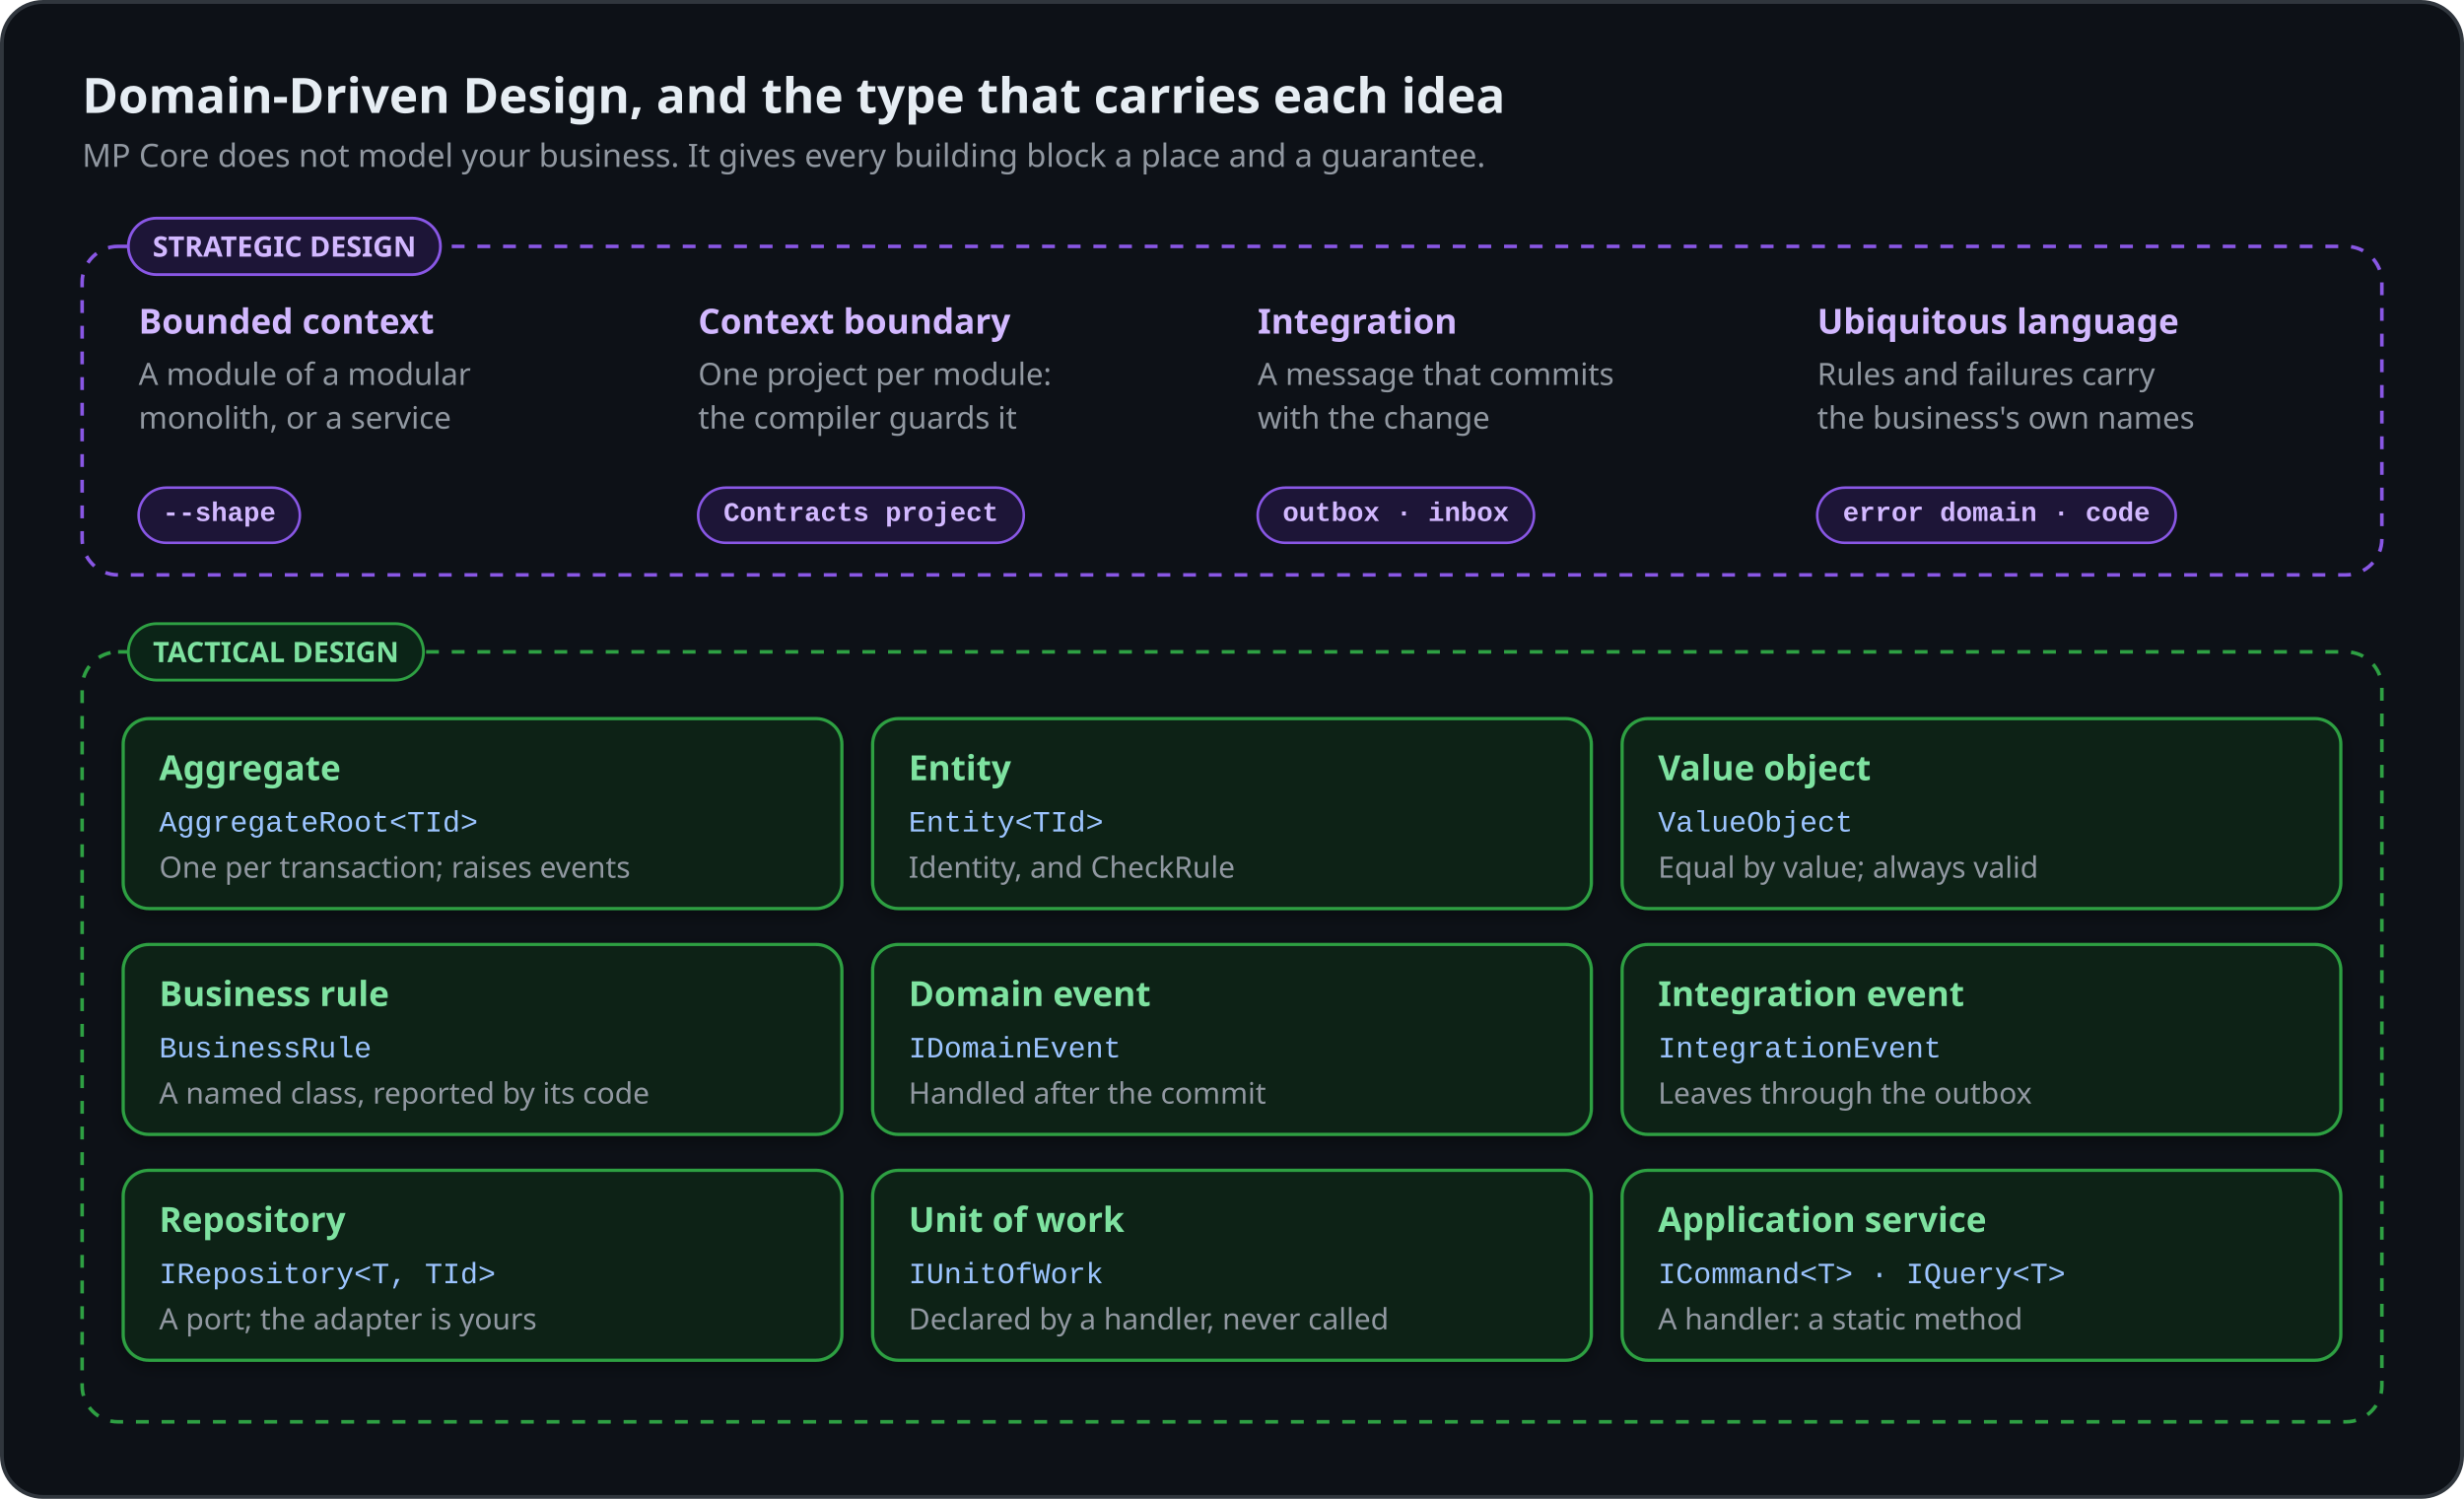
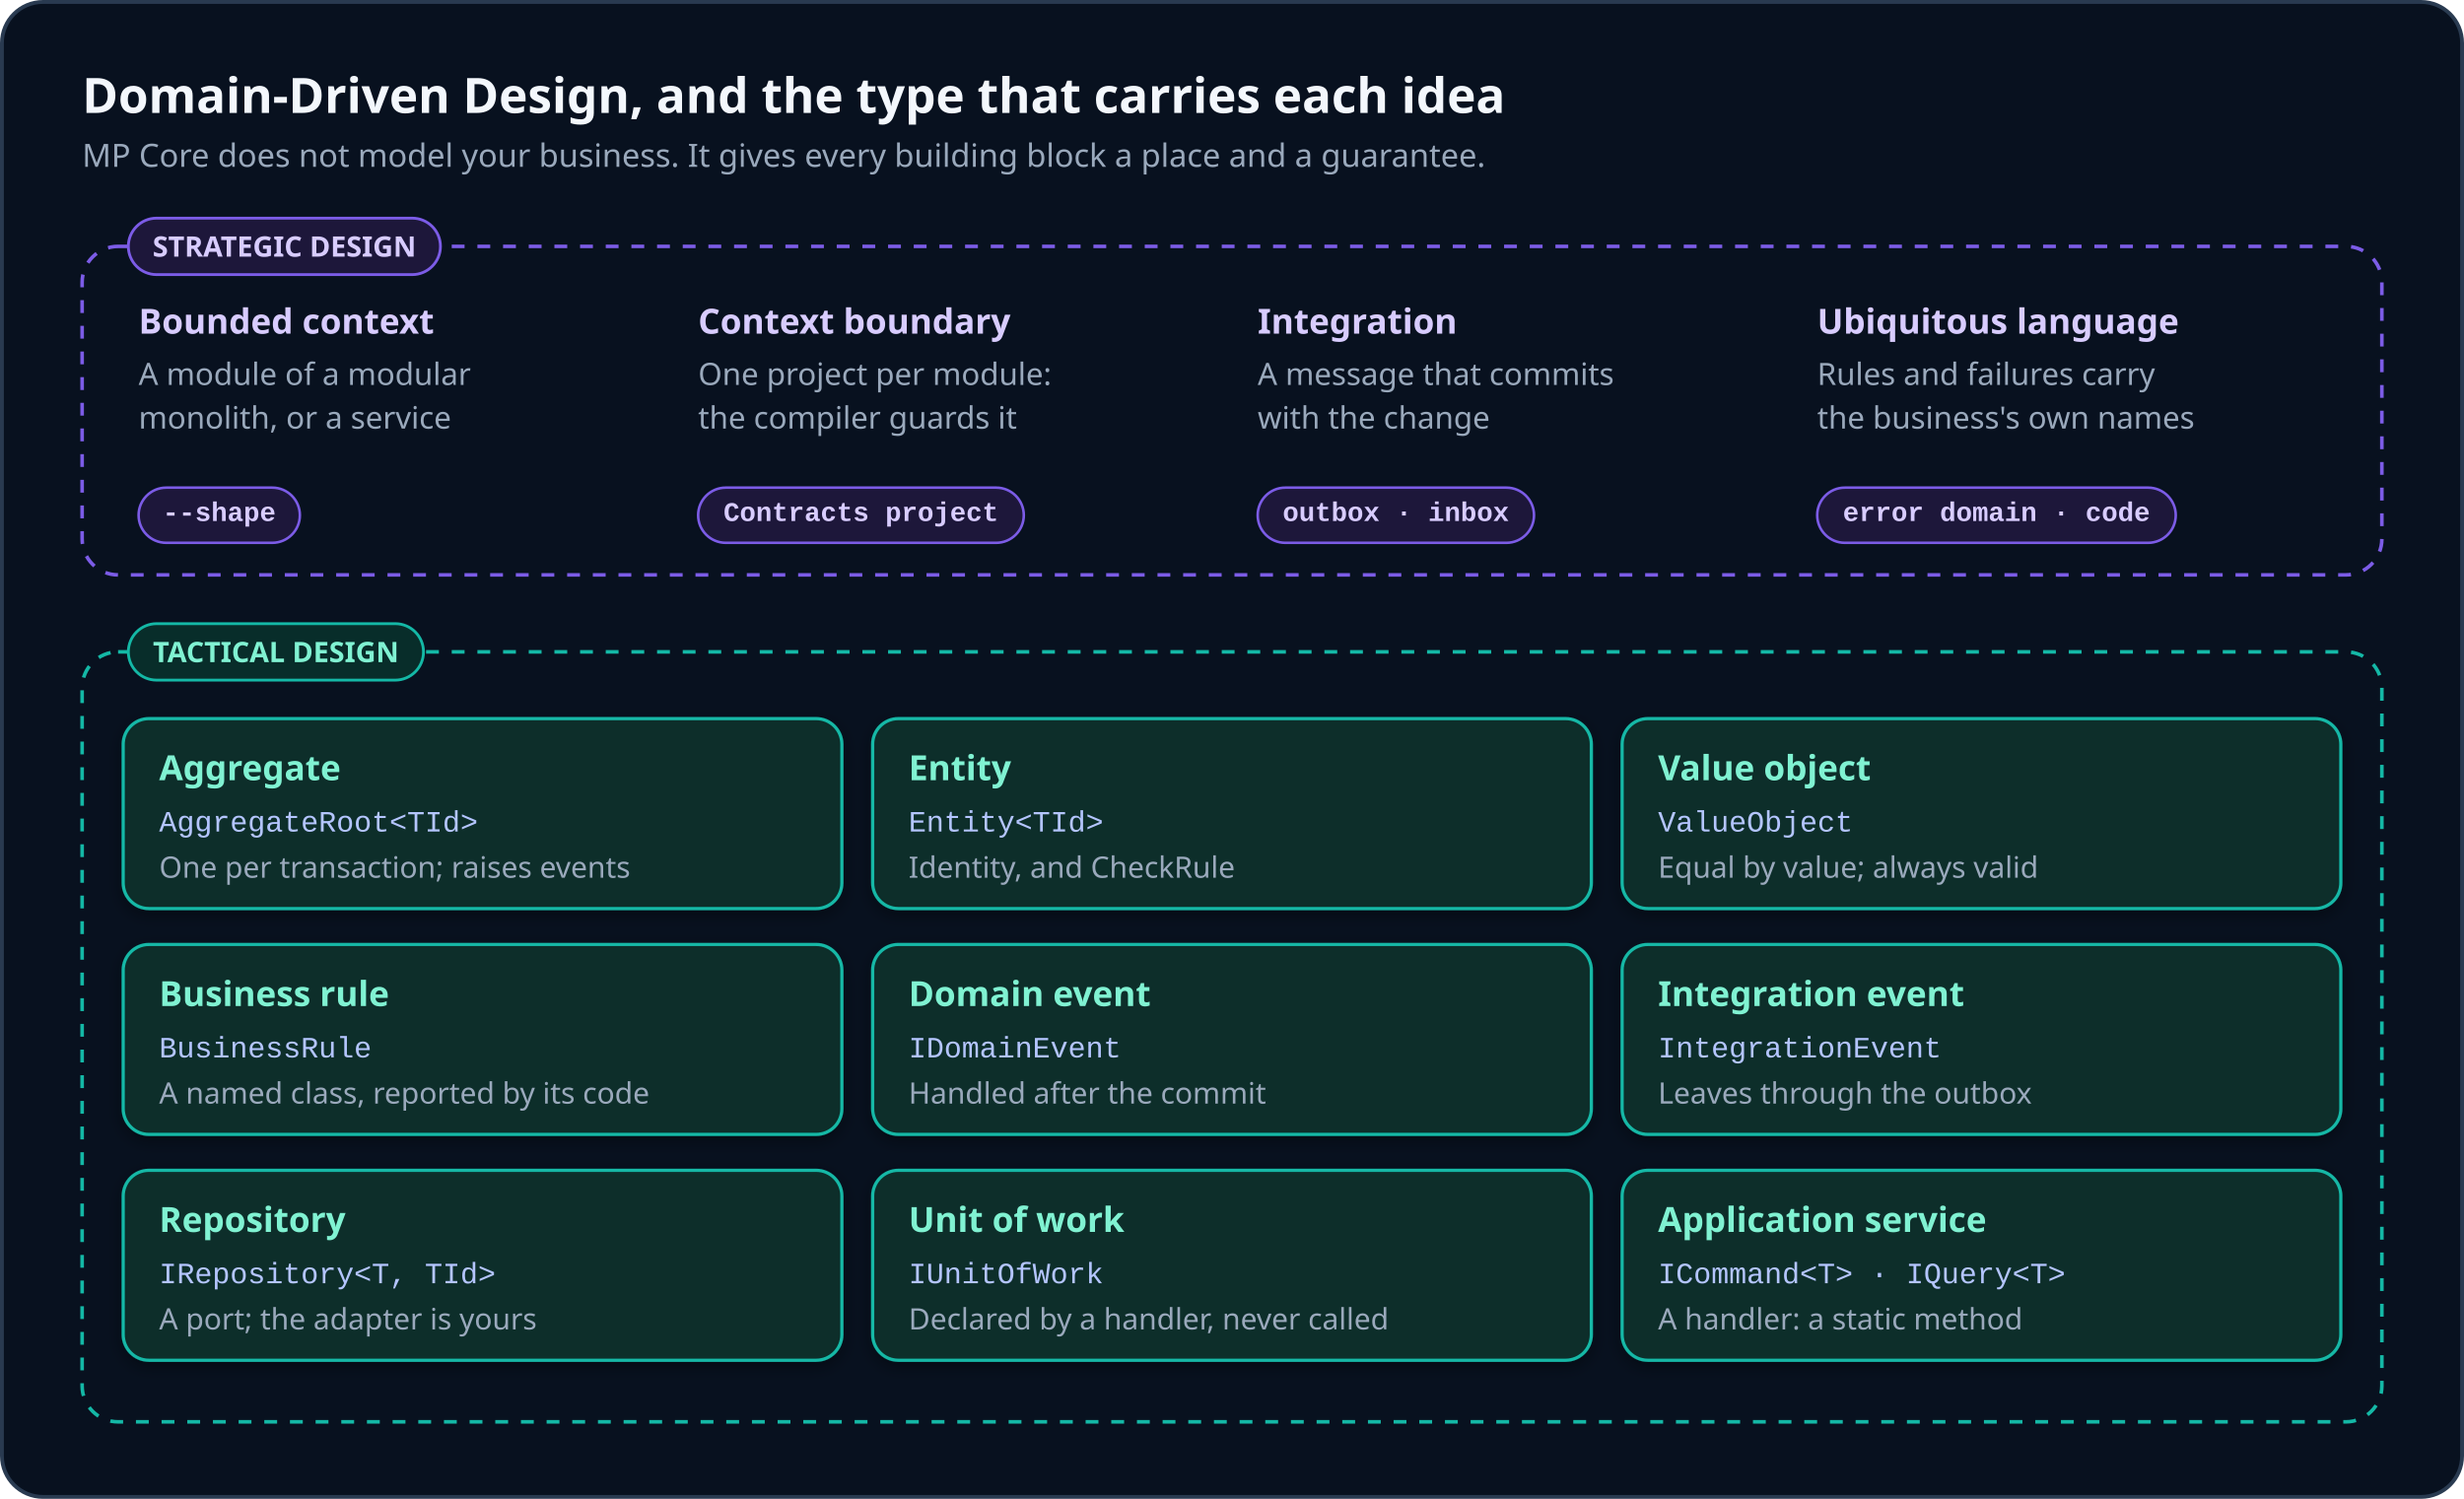
<svg xmlns="http://www.w3.org/2000/svg" viewBox="0 0 960 584" width="960" height="584" role="img" aria-label="The building blocks of Domain-Driven Design and the MP Core type that carries each">
  <defs>
    <filter id="shadow" x="-10%" y="-10%" width="120%" height="130%">
-       <feDropShadow dx="0" dy="2" stdDeviation="3" flood-color="#000000" flood-opacity="0.35" />
+       <feDropShadow dx="0" dy="2" stdDeviation="3" flood-color="#020611" flood-opacity="0.38" />
    </filter>
  </defs>
-   <rect x="0.75" y="0.75" width="958.5" height="582.5" rx="16" fill="#0d1117" stroke="#30363d" stroke-width="1.5" />
-   <text x="32" y="44" font-family="-apple-system, BlinkMacSystemFont, 'Segoe UI', 'Noto Sans', Helvetica, Arial, sans-serif" font-size="19" font-weight="700" fill="#e6edf3" text-anchor="start">Domain-Driven Design, and the type that carries each idea</text>
-   <text x="32" y="65" font-family="-apple-system, BlinkMacSystemFont, 'Segoe UI', 'Noto Sans', Helvetica, Arial, sans-serif" font-size="12.5" font-weight="400" fill="#9198a1" text-anchor="start">MP Core does not model your business. It gives every building block a place and a guarantee.</text>
-   <rect x="32" y="96" width="896" height="128" rx="14" fill="none" stroke="#8957e5" stroke-width="1.4" stroke-dasharray="5 5" />
-   <rect x="50" y="85" width="121.6" height="22" rx="6" fill="#0d1117" stroke="none" stroke-width="1.25" />
-   <rect x="50" y="85" width="121.6" height="22" rx="11" fill="#1d1537" stroke="#8957e5" stroke-width="1.1" />
-   <text x="110.8" y="100" font-family="-apple-system, BlinkMacSystemFont, 'Segoe UI', 'Noto Sans', Helvetica, Arial, sans-serif" font-size="11" font-weight="700" fill="#d2b8ff" text-anchor="middle">STRATEGIC DESIGN</text>
-   <text x="54" y="130" font-family="-apple-system, BlinkMacSystemFont, 'Segoe UI', 'Noto Sans', Helvetica, Arial, sans-serif" font-size="13.5" font-weight="700" fill="#d2b8ff" text-anchor="start">Bounded context</text>
-   <text x="54" y="150" font-family="-apple-system, BlinkMacSystemFont, 'Segoe UI', 'Noto Sans', Helvetica, Arial, sans-serif" font-size="12" font-weight="400" fill="#9198a1" text-anchor="start">A module of a modular</text>
-   <text x="54" y="167" font-family="-apple-system, BlinkMacSystemFont, 'Segoe UI', 'Noto Sans', Helvetica, Arial, sans-serif" font-size="12" font-weight="400" fill="#9198a1" text-anchor="start">monolith, or a service</text>
-   <rect x="54" y="190" width="62.835" height="21.5" rx="10.75" fill="#1d1537" stroke="#8957e5" stroke-width="1" />
-   <text x="85.418" y="203.0" font-family="ui-monospace, SFMono-Regular, 'SF Mono', Menlo, Consolas, 'Liberation Mono', monospace" font-size="10.5" font-weight="600" fill="#d2b8ff" text-anchor="middle">--shape</text>
-   <text x="272" y="130" font-family="-apple-system, BlinkMacSystemFont, 'Segoe UI', 'Noto Sans', Helvetica, Arial, sans-serif" font-size="13.5" font-weight="700" fill="#d2b8ff" text-anchor="start">Context boundary</text>
-   <text x="272" y="150" font-family="-apple-system, BlinkMacSystemFont, 'Segoe UI', 'Noto Sans', Helvetica, Arial, sans-serif" font-size="12" font-weight="400" fill="#9198a1" text-anchor="start">One project per module:</text>
-   <text x="272" y="167" font-family="-apple-system, BlinkMacSystemFont, 'Segoe UI', 'Noto Sans', Helvetica, Arial, sans-serif" font-size="12" font-weight="400" fill="#9198a1" text-anchor="start">the compiler guards it</text>
-   <rect x="272" y="190" width="126.885" height="21.5" rx="10.75" fill="#1d1537" stroke="#8957e5" stroke-width="1" />
-   <text x="335.442" y="203.0" font-family="ui-monospace, SFMono-Regular, 'SF Mono', Menlo, Consolas, 'Liberation Mono', monospace" font-size="10.5" font-weight="600" fill="#d2b8ff" text-anchor="middle">Contracts project</text>
-   <text x="490" y="130" font-family="-apple-system, BlinkMacSystemFont, 'Segoe UI', 'Noto Sans', Helvetica, Arial, sans-serif" font-size="13.5" font-weight="700" fill="#d2b8ff" text-anchor="start">Integration</text>
-   <text x="490" y="150" font-family="-apple-system, BlinkMacSystemFont, 'Segoe UI', 'Noto Sans', Helvetica, Arial, sans-serif" font-size="12" font-weight="400" fill="#9198a1" text-anchor="start">A message that commits</text>
-   <text x="490" y="167" font-family="-apple-system, BlinkMacSystemFont, 'Segoe UI', 'Noto Sans', Helvetica, Arial, sans-serif" font-size="12" font-weight="400" fill="#9198a1" text-anchor="start">with the change</text>
-   <rect x="490" y="190" width="107.67" height="21.5" rx="10.75" fill="#1d1537" stroke="#8957e5" stroke-width="1" />
-   <text x="543.835" y="203.0" font-family="ui-monospace, SFMono-Regular, 'SF Mono', Menlo, Consolas, 'Liberation Mono', monospace" font-size="10.5" font-weight="600" fill="#d2b8ff" text-anchor="middle">outbox · inbox</text>
-   <text x="708" y="130" font-family="-apple-system, BlinkMacSystemFont, 'Segoe UI', 'Noto Sans', Helvetica, Arial, sans-serif" font-size="13.5" font-weight="700" fill="#d2b8ff" text-anchor="start">Ubiquitous language</text>
-   <text x="708" y="150" font-family="-apple-system, BlinkMacSystemFont, 'Segoe UI', 'Noto Sans', Helvetica, Arial, sans-serif" font-size="12" font-weight="400" fill="#9198a1" text-anchor="start">Rules and failures carry</text>
-   <text x="708" y="167" font-family="-apple-system, BlinkMacSystemFont, 'Segoe UI', 'Noto Sans', Helvetica, Arial, sans-serif" font-size="12" font-weight="400" fill="#9198a1" text-anchor="start">the business's own names</text>
-   <rect x="708" y="190" width="139.695" height="21.5" rx="10.75" fill="#1d1537" stroke="#8957e5" stroke-width="1" />
-   <text x="777.847" y="203.0" font-family="ui-monospace, SFMono-Regular, 'SF Mono', Menlo, Consolas, 'Liberation Mono', monospace" font-size="10.5" font-weight="600" fill="#d2b8ff" text-anchor="middle">error domain · code</text>
-   <rect x="32" y="254" width="896" height="300" rx="14" fill="none" stroke="#2ea043" stroke-width="1.4" stroke-dasharray="5 5" />
-   <rect x="50" y="243" width="115.0" height="22" rx="6" fill="#0d1117" stroke="none" stroke-width="1.25" />
-   <rect x="50" y="243" width="115.0" height="22" rx="11" fill="#0b2417" stroke="#2ea043" stroke-width="1.1" />
-   <text x="107.5" y="258" font-family="-apple-system, BlinkMacSystemFont, 'Segoe UI', 'Noto Sans', Helvetica, Arial, sans-serif" font-size="11" font-weight="700" fill="#7ee2a0" text-anchor="middle">TACTICAL DESIGN</text>
-   <rect x="48" y="280" width="280" height="74" rx="10" fill="#0b2417" stroke="#2ea043" stroke-width="1.25" filter="url(#shadow)" />
-   <text x="62" y="304" font-family="-apple-system, BlinkMacSystemFont, 'Segoe UI', 'Noto Sans', Helvetica, Arial, sans-serif" font-size="13.5" font-weight="700" fill="#7ee2a0" text-anchor="start">Aggregate</text>
-   <text x="62" y="324" font-family="ui-monospace, SFMono-Regular, 'SF Mono', Menlo, Consolas, 'Liberation Mono', monospace" font-size="11.5" font-weight="400" fill="#9cc4ff" text-anchor="start">AggregateRoot&lt;TId&gt;</text>
-   <text x="62" y="342" font-family="-apple-system, BlinkMacSystemFont, 'Segoe UI', 'Noto Sans', Helvetica, Arial, sans-serif" font-size="11.5" font-weight="400" fill="#9198a1" text-anchor="start">One per transaction; raises events</text>
-   <rect x="340" y="280" width="280" height="74" rx="10" fill="#0b2417" stroke="#2ea043" stroke-width="1.25" filter="url(#shadow)" />
-   <text x="354" y="304" font-family="-apple-system, BlinkMacSystemFont, 'Segoe UI', 'Noto Sans', Helvetica, Arial, sans-serif" font-size="13.5" font-weight="700" fill="#7ee2a0" text-anchor="start">Entity</text>
-   <text x="354" y="324" font-family="ui-monospace, SFMono-Regular, 'SF Mono', Menlo, Consolas, 'Liberation Mono', monospace" font-size="11.5" font-weight="400" fill="#9cc4ff" text-anchor="start">Entity&lt;TId&gt;</text>
-   <text x="354" y="342" font-family="-apple-system, BlinkMacSystemFont, 'Segoe UI', 'Noto Sans', Helvetica, Arial, sans-serif" font-size="11.5" font-weight="400" fill="#9198a1" text-anchor="start">Identity, and CheckRule</text>
-   <rect x="632" y="280" width="280" height="74" rx="10" fill="#0b2417" stroke="#2ea043" stroke-width="1.25" filter="url(#shadow)" />
-   <text x="646" y="304" font-family="-apple-system, BlinkMacSystemFont, 'Segoe UI', 'Noto Sans', Helvetica, Arial, sans-serif" font-size="13.5" font-weight="700" fill="#7ee2a0" text-anchor="start">Value object</text>
-   <text x="646" y="324" font-family="ui-monospace, SFMono-Regular, 'SF Mono', Menlo, Consolas, 'Liberation Mono', monospace" font-size="11.5" font-weight="400" fill="#9cc4ff" text-anchor="start">ValueObject</text>
-   <text x="646" y="342" font-family="-apple-system, BlinkMacSystemFont, 'Segoe UI', 'Noto Sans', Helvetica, Arial, sans-serif" font-size="11.5" font-weight="400" fill="#9198a1" text-anchor="start">Equal by value; always valid</text>
-   <rect x="48" y="368" width="280" height="74" rx="10" fill="#0b2417" stroke="#2ea043" stroke-width="1.25" filter="url(#shadow)" />
-   <text x="62" y="392" font-family="-apple-system, BlinkMacSystemFont, 'Segoe UI', 'Noto Sans', Helvetica, Arial, sans-serif" font-size="13.5" font-weight="700" fill="#7ee2a0" text-anchor="start">Business rule</text>
-   <text x="62" y="412" font-family="ui-monospace, SFMono-Regular, 'SF Mono', Menlo, Consolas, 'Liberation Mono', monospace" font-size="11.5" font-weight="400" fill="#9cc4ff" text-anchor="start">BusinessRule</text>
-   <text x="62" y="430" font-family="-apple-system, BlinkMacSystemFont, 'Segoe UI', 'Noto Sans', Helvetica, Arial, sans-serif" font-size="11.5" font-weight="400" fill="#9198a1" text-anchor="start">A named class, reported by its code</text>
-   <rect x="340" y="368" width="280" height="74" rx="10" fill="#0b2417" stroke="#2ea043" stroke-width="1.25" filter="url(#shadow)" />
-   <text x="354" y="392" font-family="-apple-system, BlinkMacSystemFont, 'Segoe UI', 'Noto Sans', Helvetica, Arial, sans-serif" font-size="13.5" font-weight="700" fill="#7ee2a0" text-anchor="start">Domain event</text>
-   <text x="354" y="412" font-family="ui-monospace, SFMono-Regular, 'SF Mono', Menlo, Consolas, 'Liberation Mono', monospace" font-size="11.5" font-weight="400" fill="#9cc4ff" text-anchor="start">IDomainEvent</text>
-   <text x="354" y="430" font-family="-apple-system, BlinkMacSystemFont, 'Segoe UI', 'Noto Sans', Helvetica, Arial, sans-serif" font-size="11.5" font-weight="400" fill="#9198a1" text-anchor="start">Handled after the commit</text>
-   <rect x="632" y="368" width="280" height="74" rx="10" fill="#0b2417" stroke="#2ea043" stroke-width="1.25" filter="url(#shadow)" />
-   <text x="646" y="392" font-family="-apple-system, BlinkMacSystemFont, 'Segoe UI', 'Noto Sans', Helvetica, Arial, sans-serif" font-size="13.5" font-weight="700" fill="#7ee2a0" text-anchor="start">Integration event</text>
-   <text x="646" y="412" font-family="ui-monospace, SFMono-Regular, 'SF Mono', Menlo, Consolas, 'Liberation Mono', monospace" font-size="11.5" font-weight="400" fill="#9cc4ff" text-anchor="start">IntegrationEvent</text>
-   <text x="646" y="430" font-family="-apple-system, BlinkMacSystemFont, 'Segoe UI', 'Noto Sans', Helvetica, Arial, sans-serif" font-size="11.5" font-weight="400" fill="#9198a1" text-anchor="start">Leaves through the outbox</text>
-   <rect x="48" y="456" width="280" height="74" rx="10" fill="#0b2417" stroke="#2ea043" stroke-width="1.25" filter="url(#shadow)" />
-   <text x="62" y="480" font-family="-apple-system, BlinkMacSystemFont, 'Segoe UI', 'Noto Sans', Helvetica, Arial, sans-serif" font-size="13.5" font-weight="700" fill="#7ee2a0" text-anchor="start">Repository</text>
-   <text x="62" y="500" font-family="ui-monospace, SFMono-Regular, 'SF Mono', Menlo, Consolas, 'Liberation Mono', monospace" font-size="11.5" font-weight="400" fill="#9cc4ff" text-anchor="start">IRepository&lt;T, TId&gt;</text>
-   <text x="62" y="518" font-family="-apple-system, BlinkMacSystemFont, 'Segoe UI', 'Noto Sans', Helvetica, Arial, sans-serif" font-size="11.5" font-weight="400" fill="#9198a1" text-anchor="start">A port; the adapter is yours</text>
-   <rect x="340" y="456" width="280" height="74" rx="10" fill="#0b2417" stroke="#2ea043" stroke-width="1.25" filter="url(#shadow)" />
-   <text x="354" y="480" font-family="-apple-system, BlinkMacSystemFont, 'Segoe UI', 'Noto Sans', Helvetica, Arial, sans-serif" font-size="13.5" font-weight="700" fill="#7ee2a0" text-anchor="start">Unit of work</text>
-   <text x="354" y="500" font-family="ui-monospace, SFMono-Regular, 'SF Mono', Menlo, Consolas, 'Liberation Mono', monospace" font-size="11.5" font-weight="400" fill="#9cc4ff" text-anchor="start">IUnitOfWork</text>
-   <text x="354" y="518" font-family="-apple-system, BlinkMacSystemFont, 'Segoe UI', 'Noto Sans', Helvetica, Arial, sans-serif" font-size="11.5" font-weight="400" fill="#9198a1" text-anchor="start">Declared by a handler, never called</text>
-   <rect x="632" y="456" width="280" height="74" rx="10" fill="#0b2417" stroke="#2ea043" stroke-width="1.25" filter="url(#shadow)" />
-   <text x="646" y="480" font-family="-apple-system, BlinkMacSystemFont, 'Segoe UI', 'Noto Sans', Helvetica, Arial, sans-serif" font-size="13.5" font-weight="700" fill="#7ee2a0" text-anchor="start">Application service</text>
-   <text x="646" y="500" font-family="ui-monospace, SFMono-Regular, 'SF Mono', Menlo, Consolas, 'Liberation Mono', monospace" font-size="11.5" font-weight="400" fill="#9cc4ff" text-anchor="start">ICommand&lt;T&gt; · IQuery&lt;T&gt;</text>
-   <text x="646" y="518" font-family="-apple-system, BlinkMacSystemFont, 'Segoe UI', 'Noto Sans', Helvetica, Arial, sans-serif" font-size="11.5" font-weight="400" fill="#9198a1" text-anchor="start">A handler: a static method</text>
+   <rect x="0.75" y="0.75" width="958.5" height="582.5" rx="16" fill="#08111f" stroke="#293a50" stroke-width="1.5" />
+   <text x="32" y="44" font-family="-apple-system, BlinkMacSystemFont, 'Segoe UI', 'Noto Sans', Helvetica, Arial, sans-serif" font-size="19" font-weight="700" fill="#f3f7fc" text-anchor="start">Domain-Driven Design, and the type that carries each idea</text>
+   <text x="32" y="65" font-family="-apple-system, BlinkMacSystemFont, 'Segoe UI', 'Noto Sans', Helvetica, Arial, sans-serif" font-size="12.5" font-weight="400" fill="#9aa9bc" text-anchor="start">MP Core does not model your business. It gives every building block a place and a guarantee.</text>
+   <rect x="32" y="96" width="896" height="128" rx="14" fill="none" stroke="#7c5ce7" stroke-width="1.4" stroke-dasharray="5 5" />
+   <rect x="50" y="85" width="121.6" height="22" rx="6" fill="#08111f" stroke="none" stroke-width="1.25" />
+   <rect x="50" y="85" width="121.6" height="22" rx="11" fill="#1d173a" stroke="#7c5ce7" stroke-width="1.1" />
+   <text x="110.8" y="100" font-family="-apple-system, BlinkMacSystemFont, 'Segoe UI', 'Noto Sans', Helvetica, Arial, sans-serif" font-size="11" font-weight="700" fill="#d8ccff" text-anchor="middle">STRATEGIC DESIGN</text>
+   <text x="54" y="130" font-family="-apple-system, BlinkMacSystemFont, 'Segoe UI', 'Noto Sans', Helvetica, Arial, sans-serif" font-size="13.5" font-weight="700" fill="#d8ccff" text-anchor="start">Bounded context</text>
+   <text x="54" y="150" font-family="-apple-system, BlinkMacSystemFont, 'Segoe UI', 'Noto Sans', Helvetica, Arial, sans-serif" font-size="12" font-weight="400" fill="#9aa9bc" text-anchor="start">A module of a modular</text>
+   <text x="54" y="167" font-family="-apple-system, BlinkMacSystemFont, 'Segoe UI', 'Noto Sans', Helvetica, Arial, sans-serif" font-size="12" font-weight="400" fill="#9aa9bc" text-anchor="start">monolith, or a service</text>
+   <rect x="54" y="190" width="62.835" height="21.5" rx="10.75" fill="#1d173a" stroke="#7c5ce7" stroke-width="1" />
+   <text x="85.418" y="203.0" font-family="ui-monospace, SFMono-Regular, 'SF Mono', Menlo, Consolas, 'Liberation Mono', monospace" font-size="10.5" font-weight="600" fill="#d8ccff" text-anchor="middle">--shape</text>
+   <text x="272" y="130" font-family="-apple-system, BlinkMacSystemFont, 'Segoe UI', 'Noto Sans', Helvetica, Arial, sans-serif" font-size="13.5" font-weight="700" fill="#d8ccff" text-anchor="start">Context boundary</text>
+   <text x="272" y="150" font-family="-apple-system, BlinkMacSystemFont, 'Segoe UI', 'Noto Sans', Helvetica, Arial, sans-serif" font-size="12" font-weight="400" fill="#9aa9bc" text-anchor="start">One project per module:</text>
+   <text x="272" y="167" font-family="-apple-system, BlinkMacSystemFont, 'Segoe UI', 'Noto Sans', Helvetica, Arial, sans-serif" font-size="12" font-weight="400" fill="#9aa9bc" text-anchor="start">the compiler guards it</text>
+   <rect x="272" y="190" width="126.885" height="21.5" rx="10.75" fill="#1d173a" stroke="#7c5ce7" stroke-width="1" />
+   <text x="335.442" y="203.0" font-family="ui-monospace, SFMono-Regular, 'SF Mono', Menlo, Consolas, 'Liberation Mono', monospace" font-size="10.5" font-weight="600" fill="#d8ccff" text-anchor="middle">Contracts project</text>
+   <text x="490" y="130" font-family="-apple-system, BlinkMacSystemFont, 'Segoe UI', 'Noto Sans', Helvetica, Arial, sans-serif" font-size="13.5" font-weight="700" fill="#d8ccff" text-anchor="start">Integration</text>
+   <text x="490" y="150" font-family="-apple-system, BlinkMacSystemFont, 'Segoe UI', 'Noto Sans', Helvetica, Arial, sans-serif" font-size="12" font-weight="400" fill="#9aa9bc" text-anchor="start">A message that commits</text>
+   <text x="490" y="167" font-family="-apple-system, BlinkMacSystemFont, 'Segoe UI', 'Noto Sans', Helvetica, Arial, sans-serif" font-size="12" font-weight="400" fill="#9aa9bc" text-anchor="start">with the change</text>
+   <rect x="490" y="190" width="107.67" height="21.5" rx="10.75" fill="#1d173a" stroke="#7c5ce7" stroke-width="1" />
+   <text x="543.835" y="203.0" font-family="ui-monospace, SFMono-Regular, 'SF Mono', Menlo, Consolas, 'Liberation Mono', monospace" font-size="10.5" font-weight="600" fill="#d8ccff" text-anchor="middle">outbox · inbox</text>
+   <text x="708" y="130" font-family="-apple-system, BlinkMacSystemFont, 'Segoe UI', 'Noto Sans', Helvetica, Arial, sans-serif" font-size="13.5" font-weight="700" fill="#d8ccff" text-anchor="start">Ubiquitous language</text>
+   <text x="708" y="150" font-family="-apple-system, BlinkMacSystemFont, 'Segoe UI', 'Noto Sans', Helvetica, Arial, sans-serif" font-size="12" font-weight="400" fill="#9aa9bc" text-anchor="start">Rules and failures carry</text>
+   <text x="708" y="167" font-family="-apple-system, BlinkMacSystemFont, 'Segoe UI', 'Noto Sans', Helvetica, Arial, sans-serif" font-size="12" font-weight="400" fill="#9aa9bc" text-anchor="start">the business's own names</text>
+   <rect x="708" y="190" width="139.695" height="21.5" rx="10.75" fill="#1d173a" stroke="#7c5ce7" stroke-width="1" />
+   <text x="777.847" y="203.0" font-family="ui-monospace, SFMono-Regular, 'SF Mono', Menlo, Consolas, 'Liberation Mono', monospace" font-size="10.5" font-weight="600" fill="#d8ccff" text-anchor="middle">error domain · code</text>
+   <rect x="32" y="254" width="896" height="300" rx="14" fill="none" stroke="#14b8a6" stroke-width="1.4" stroke-dasharray="5 5" />
+   <rect x="50" y="243" width="115.0" height="22" rx="6" fill="#08111f" stroke="none" stroke-width="1.25" />
+   <rect x="50" y="243" width="115.0" height="22" rx="11" fill="#082d2a" stroke="#14b8a6" stroke-width="1.1" />
+   <text x="107.5" y="258" font-family="-apple-system, BlinkMacSystemFont, 'Segoe UI', 'Noto Sans', Helvetica, Arial, sans-serif" font-size="11" font-weight="700" fill="#80f2d2" text-anchor="middle">TACTICAL DESIGN</text>
+   <rect x="48" y="280" width="280" height="74" rx="10" fill="#082d2a" stroke="#14b8a6" stroke-width="1.25" filter="url(#shadow)" />
+   <text x="62" y="304" font-family="-apple-system, BlinkMacSystemFont, 'Segoe UI', 'Noto Sans', Helvetica, Arial, sans-serif" font-size="13.5" font-weight="700" fill="#80f2d2" text-anchor="start">Aggregate</text>
+   <text x="62" y="324" font-family="ui-monospace, SFMono-Regular, 'SF Mono', Menlo, Consolas, 'Liberation Mono', monospace" font-size="11.5" font-weight="400" fill="#b4c5ff" text-anchor="start">AggregateRoot&lt;TId&gt;</text>
+   <text x="62" y="342" font-family="-apple-system, BlinkMacSystemFont, 'Segoe UI', 'Noto Sans', Helvetica, Arial, sans-serif" font-size="11.5" font-weight="400" fill="#9aa9bc" text-anchor="start">One per transaction; raises events</text>
+   <rect x="340" y="280" width="280" height="74" rx="10" fill="#082d2a" stroke="#14b8a6" stroke-width="1.25" filter="url(#shadow)" />
+   <text x="354" y="304" font-family="-apple-system, BlinkMacSystemFont, 'Segoe UI', 'Noto Sans', Helvetica, Arial, sans-serif" font-size="13.5" font-weight="700" fill="#80f2d2" text-anchor="start">Entity</text>
+   <text x="354" y="324" font-family="ui-monospace, SFMono-Regular, 'SF Mono', Menlo, Consolas, 'Liberation Mono', monospace" font-size="11.5" font-weight="400" fill="#b4c5ff" text-anchor="start">Entity&lt;TId&gt;</text>
+   <text x="354" y="342" font-family="-apple-system, BlinkMacSystemFont, 'Segoe UI', 'Noto Sans', Helvetica, Arial, sans-serif" font-size="11.5" font-weight="400" fill="#9aa9bc" text-anchor="start">Identity, and CheckRule</text>
+   <rect x="632" y="280" width="280" height="74" rx="10" fill="#082d2a" stroke="#14b8a6" stroke-width="1.25" filter="url(#shadow)" />
+   <text x="646" y="304" font-family="-apple-system, BlinkMacSystemFont, 'Segoe UI', 'Noto Sans', Helvetica, Arial, sans-serif" font-size="13.5" font-weight="700" fill="#80f2d2" text-anchor="start">Value object</text>
+   <text x="646" y="324" font-family="ui-monospace, SFMono-Regular, 'SF Mono', Menlo, Consolas, 'Liberation Mono', monospace" font-size="11.5" font-weight="400" fill="#b4c5ff" text-anchor="start">ValueObject</text>
+   <text x="646" y="342" font-family="-apple-system, BlinkMacSystemFont, 'Segoe UI', 'Noto Sans', Helvetica, Arial, sans-serif" font-size="11.5" font-weight="400" fill="#9aa9bc" text-anchor="start">Equal by value; always valid</text>
+   <rect x="48" y="368" width="280" height="74" rx="10" fill="#082d2a" stroke="#14b8a6" stroke-width="1.25" filter="url(#shadow)" />
+   <text x="62" y="392" font-family="-apple-system, BlinkMacSystemFont, 'Segoe UI', 'Noto Sans', Helvetica, Arial, sans-serif" font-size="13.5" font-weight="700" fill="#80f2d2" text-anchor="start">Business rule</text>
+   <text x="62" y="412" font-family="ui-monospace, SFMono-Regular, 'SF Mono', Menlo, Consolas, 'Liberation Mono', monospace" font-size="11.5" font-weight="400" fill="#b4c5ff" text-anchor="start">BusinessRule</text>
+   <text x="62" y="430" font-family="-apple-system, BlinkMacSystemFont, 'Segoe UI', 'Noto Sans', Helvetica, Arial, sans-serif" font-size="11.5" font-weight="400" fill="#9aa9bc" text-anchor="start">A named class, reported by its code</text>
+   <rect x="340" y="368" width="280" height="74" rx="10" fill="#082d2a" stroke="#14b8a6" stroke-width="1.25" filter="url(#shadow)" />
+   <text x="354" y="392" font-family="-apple-system, BlinkMacSystemFont, 'Segoe UI', 'Noto Sans', Helvetica, Arial, sans-serif" font-size="13.5" font-weight="700" fill="#80f2d2" text-anchor="start">Domain event</text>
+   <text x="354" y="412" font-family="ui-monospace, SFMono-Regular, 'SF Mono', Menlo, Consolas, 'Liberation Mono', monospace" font-size="11.5" font-weight="400" fill="#b4c5ff" text-anchor="start">IDomainEvent</text>
+   <text x="354" y="430" font-family="-apple-system, BlinkMacSystemFont, 'Segoe UI', 'Noto Sans', Helvetica, Arial, sans-serif" font-size="11.5" font-weight="400" fill="#9aa9bc" text-anchor="start">Handled after the commit</text>
+   <rect x="632" y="368" width="280" height="74" rx="10" fill="#082d2a" stroke="#14b8a6" stroke-width="1.25" filter="url(#shadow)" />
+   <text x="646" y="392" font-family="-apple-system, BlinkMacSystemFont, 'Segoe UI', 'Noto Sans', Helvetica, Arial, sans-serif" font-size="13.5" font-weight="700" fill="#80f2d2" text-anchor="start">Integration event</text>
+   <text x="646" y="412" font-family="ui-monospace, SFMono-Regular, 'SF Mono', Menlo, Consolas, 'Liberation Mono', monospace" font-size="11.5" font-weight="400" fill="#b4c5ff" text-anchor="start">IntegrationEvent</text>
+   <text x="646" y="430" font-family="-apple-system, BlinkMacSystemFont, 'Segoe UI', 'Noto Sans', Helvetica, Arial, sans-serif" font-size="11.5" font-weight="400" fill="#9aa9bc" text-anchor="start">Leaves through the outbox</text>
+   <rect x="48" y="456" width="280" height="74" rx="10" fill="#082d2a" stroke="#14b8a6" stroke-width="1.25" filter="url(#shadow)" />
+   <text x="62" y="480" font-family="-apple-system, BlinkMacSystemFont, 'Segoe UI', 'Noto Sans', Helvetica, Arial, sans-serif" font-size="13.5" font-weight="700" fill="#80f2d2" text-anchor="start">Repository</text>
+   <text x="62" y="500" font-family="ui-monospace, SFMono-Regular, 'SF Mono', Menlo, Consolas, 'Liberation Mono', monospace" font-size="11.5" font-weight="400" fill="#b4c5ff" text-anchor="start">IRepository&lt;T, TId&gt;</text>
+   <text x="62" y="518" font-family="-apple-system, BlinkMacSystemFont, 'Segoe UI', 'Noto Sans', Helvetica, Arial, sans-serif" font-size="11.5" font-weight="400" fill="#9aa9bc" text-anchor="start">A port; the adapter is yours</text>
+   <rect x="340" y="456" width="280" height="74" rx="10" fill="#082d2a" stroke="#14b8a6" stroke-width="1.25" filter="url(#shadow)" />
+   <text x="354" y="480" font-family="-apple-system, BlinkMacSystemFont, 'Segoe UI', 'Noto Sans', Helvetica, Arial, sans-serif" font-size="13.5" font-weight="700" fill="#80f2d2" text-anchor="start">Unit of work</text>
+   <text x="354" y="500" font-family="ui-monospace, SFMono-Regular, 'SF Mono', Menlo, Consolas, 'Liberation Mono', monospace" font-size="11.5" font-weight="400" fill="#b4c5ff" text-anchor="start">IUnitOfWork</text>
+   <text x="354" y="518" font-family="-apple-system, BlinkMacSystemFont, 'Segoe UI', 'Noto Sans', Helvetica, Arial, sans-serif" font-size="11.5" font-weight="400" fill="#9aa9bc" text-anchor="start">Declared by a handler, never called</text>
+   <rect x="632" y="456" width="280" height="74" rx="10" fill="#082d2a" stroke="#14b8a6" stroke-width="1.25" filter="url(#shadow)" />
+   <text x="646" y="480" font-family="-apple-system, BlinkMacSystemFont, 'Segoe UI', 'Noto Sans', Helvetica, Arial, sans-serif" font-size="13.5" font-weight="700" fill="#80f2d2" text-anchor="start">Application service</text>
+   <text x="646" y="500" font-family="ui-monospace, SFMono-Regular, 'SF Mono', Menlo, Consolas, 'Liberation Mono', monospace" font-size="11.5" font-weight="400" fill="#b4c5ff" text-anchor="start">ICommand&lt;T&gt; · IQuery&lt;T&gt;</text>
+   <text x="646" y="518" font-family="-apple-system, BlinkMacSystemFont, 'Segoe UI', 'Noto Sans', Helvetica, Arial, sans-serif" font-size="11.5" font-weight="400" fill="#9aa9bc" text-anchor="start">A handler: a static method</text>
</svg>
